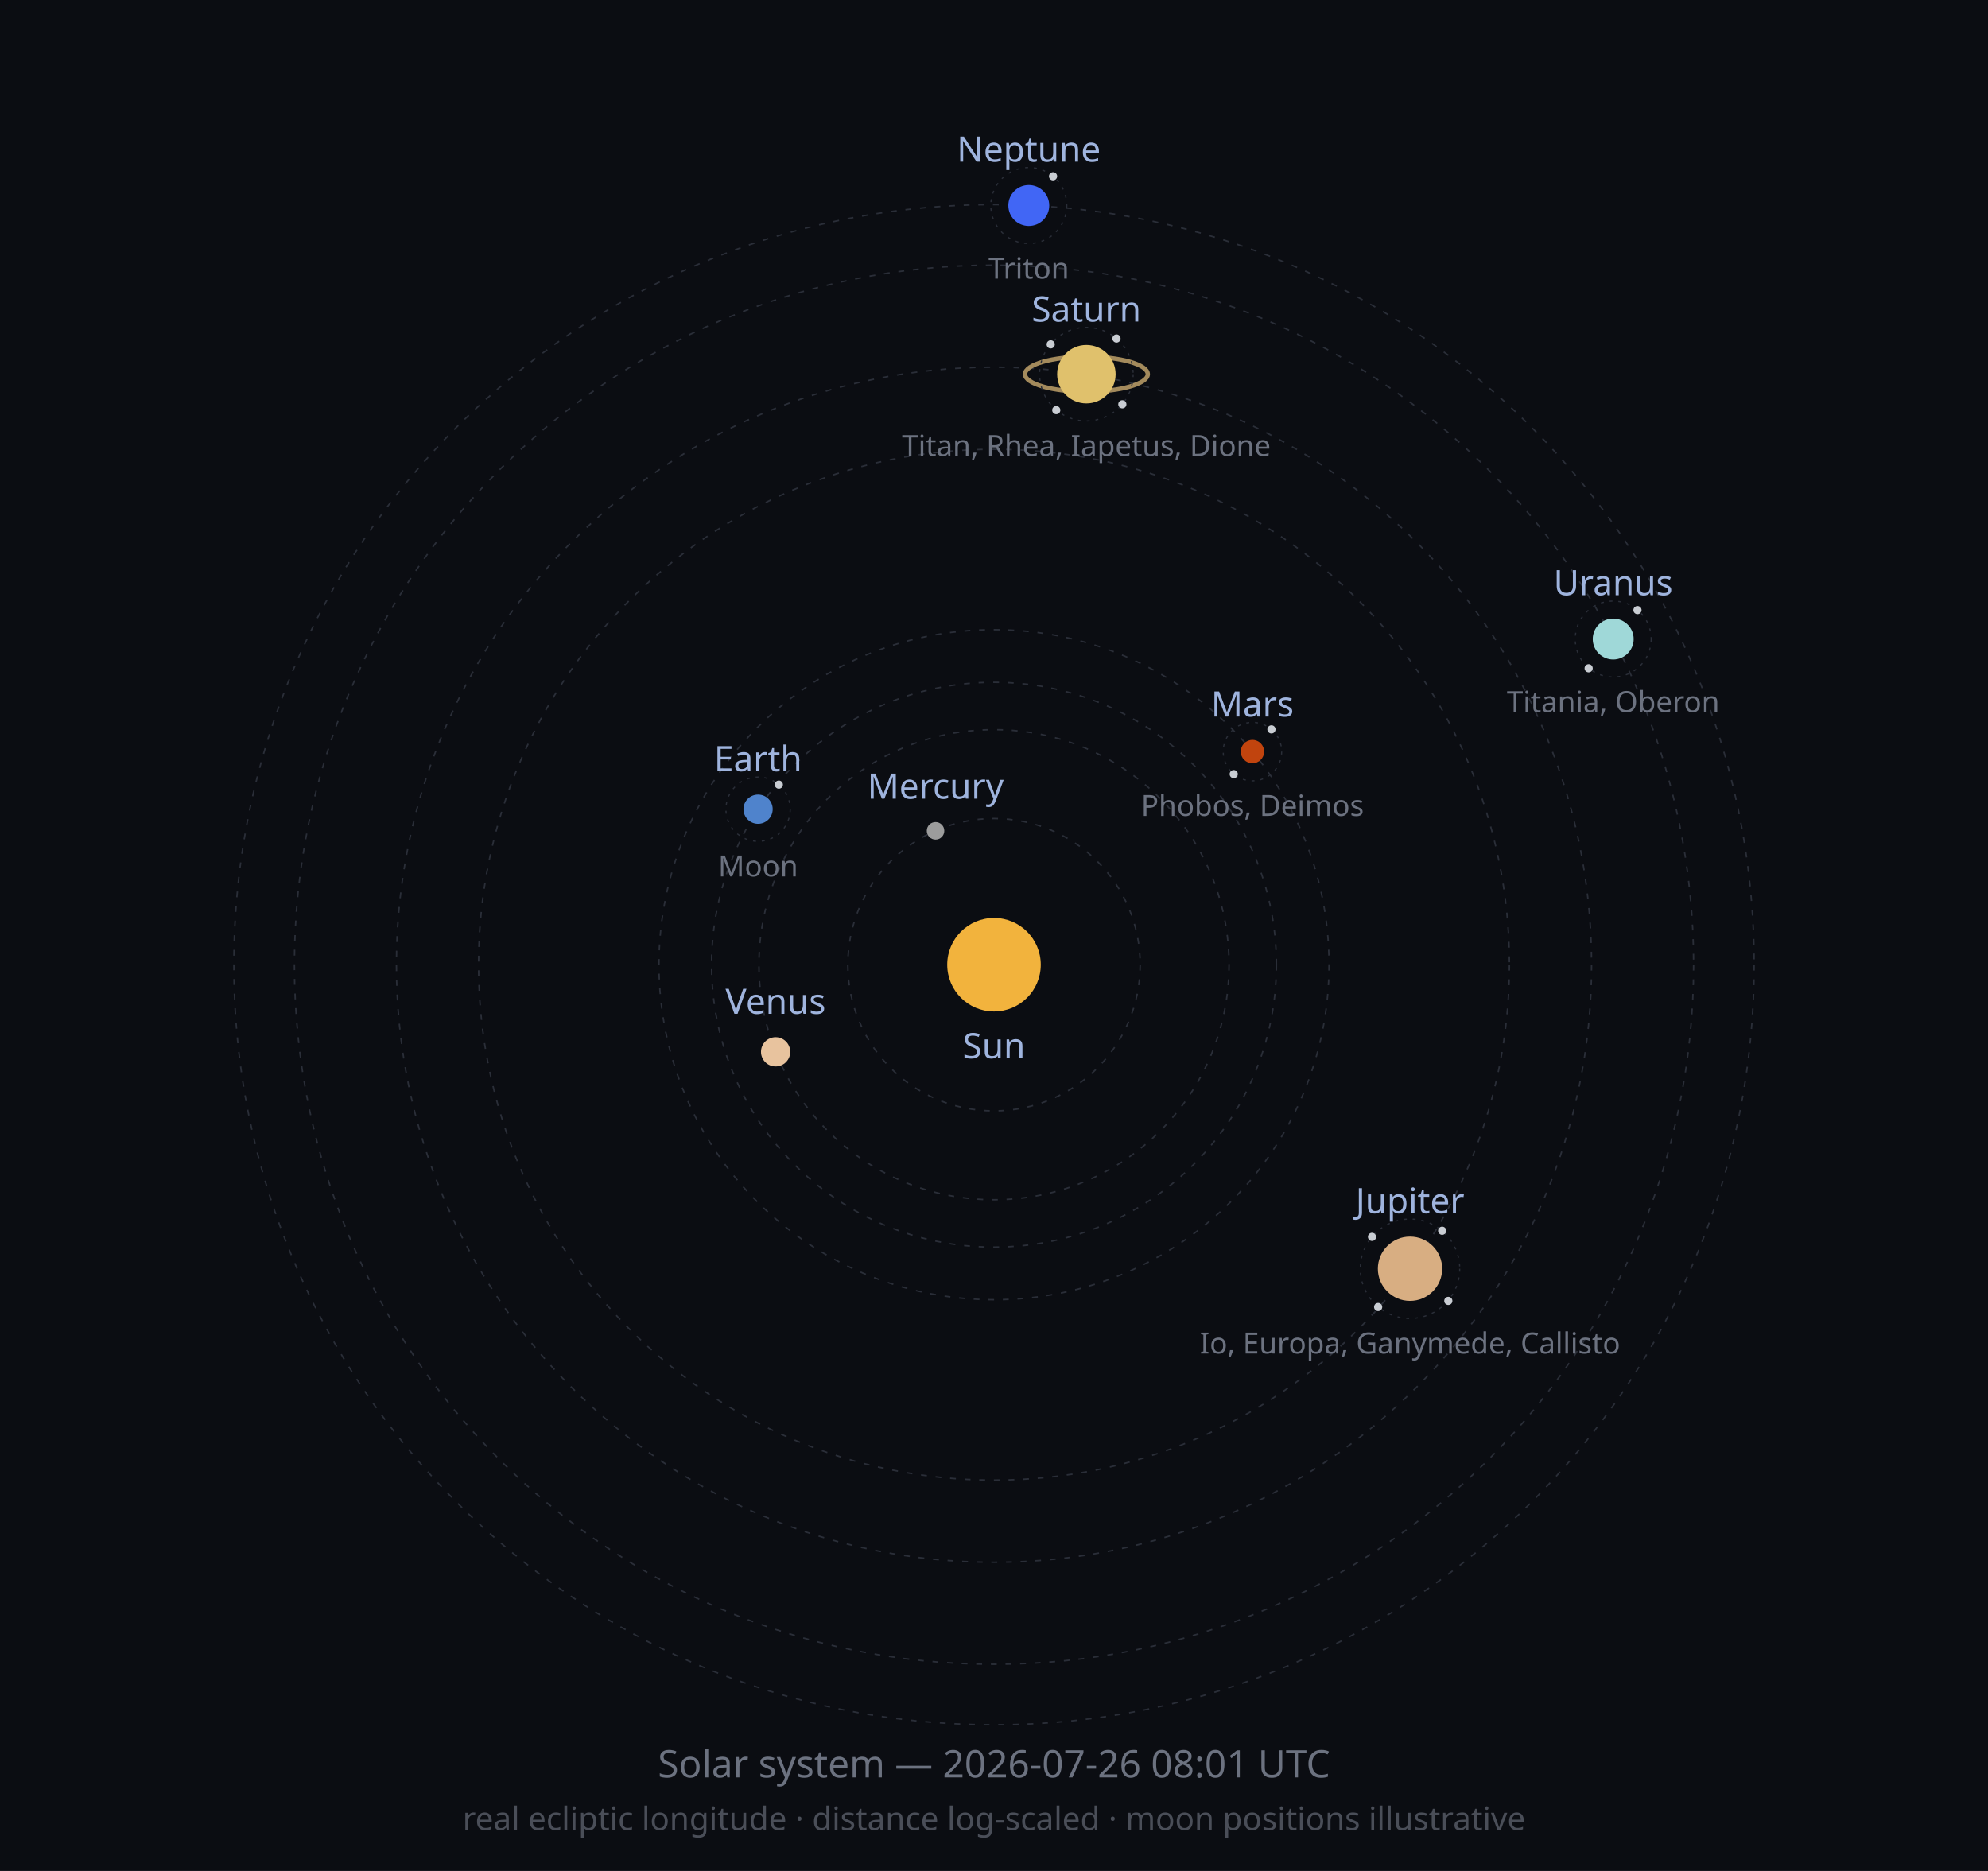
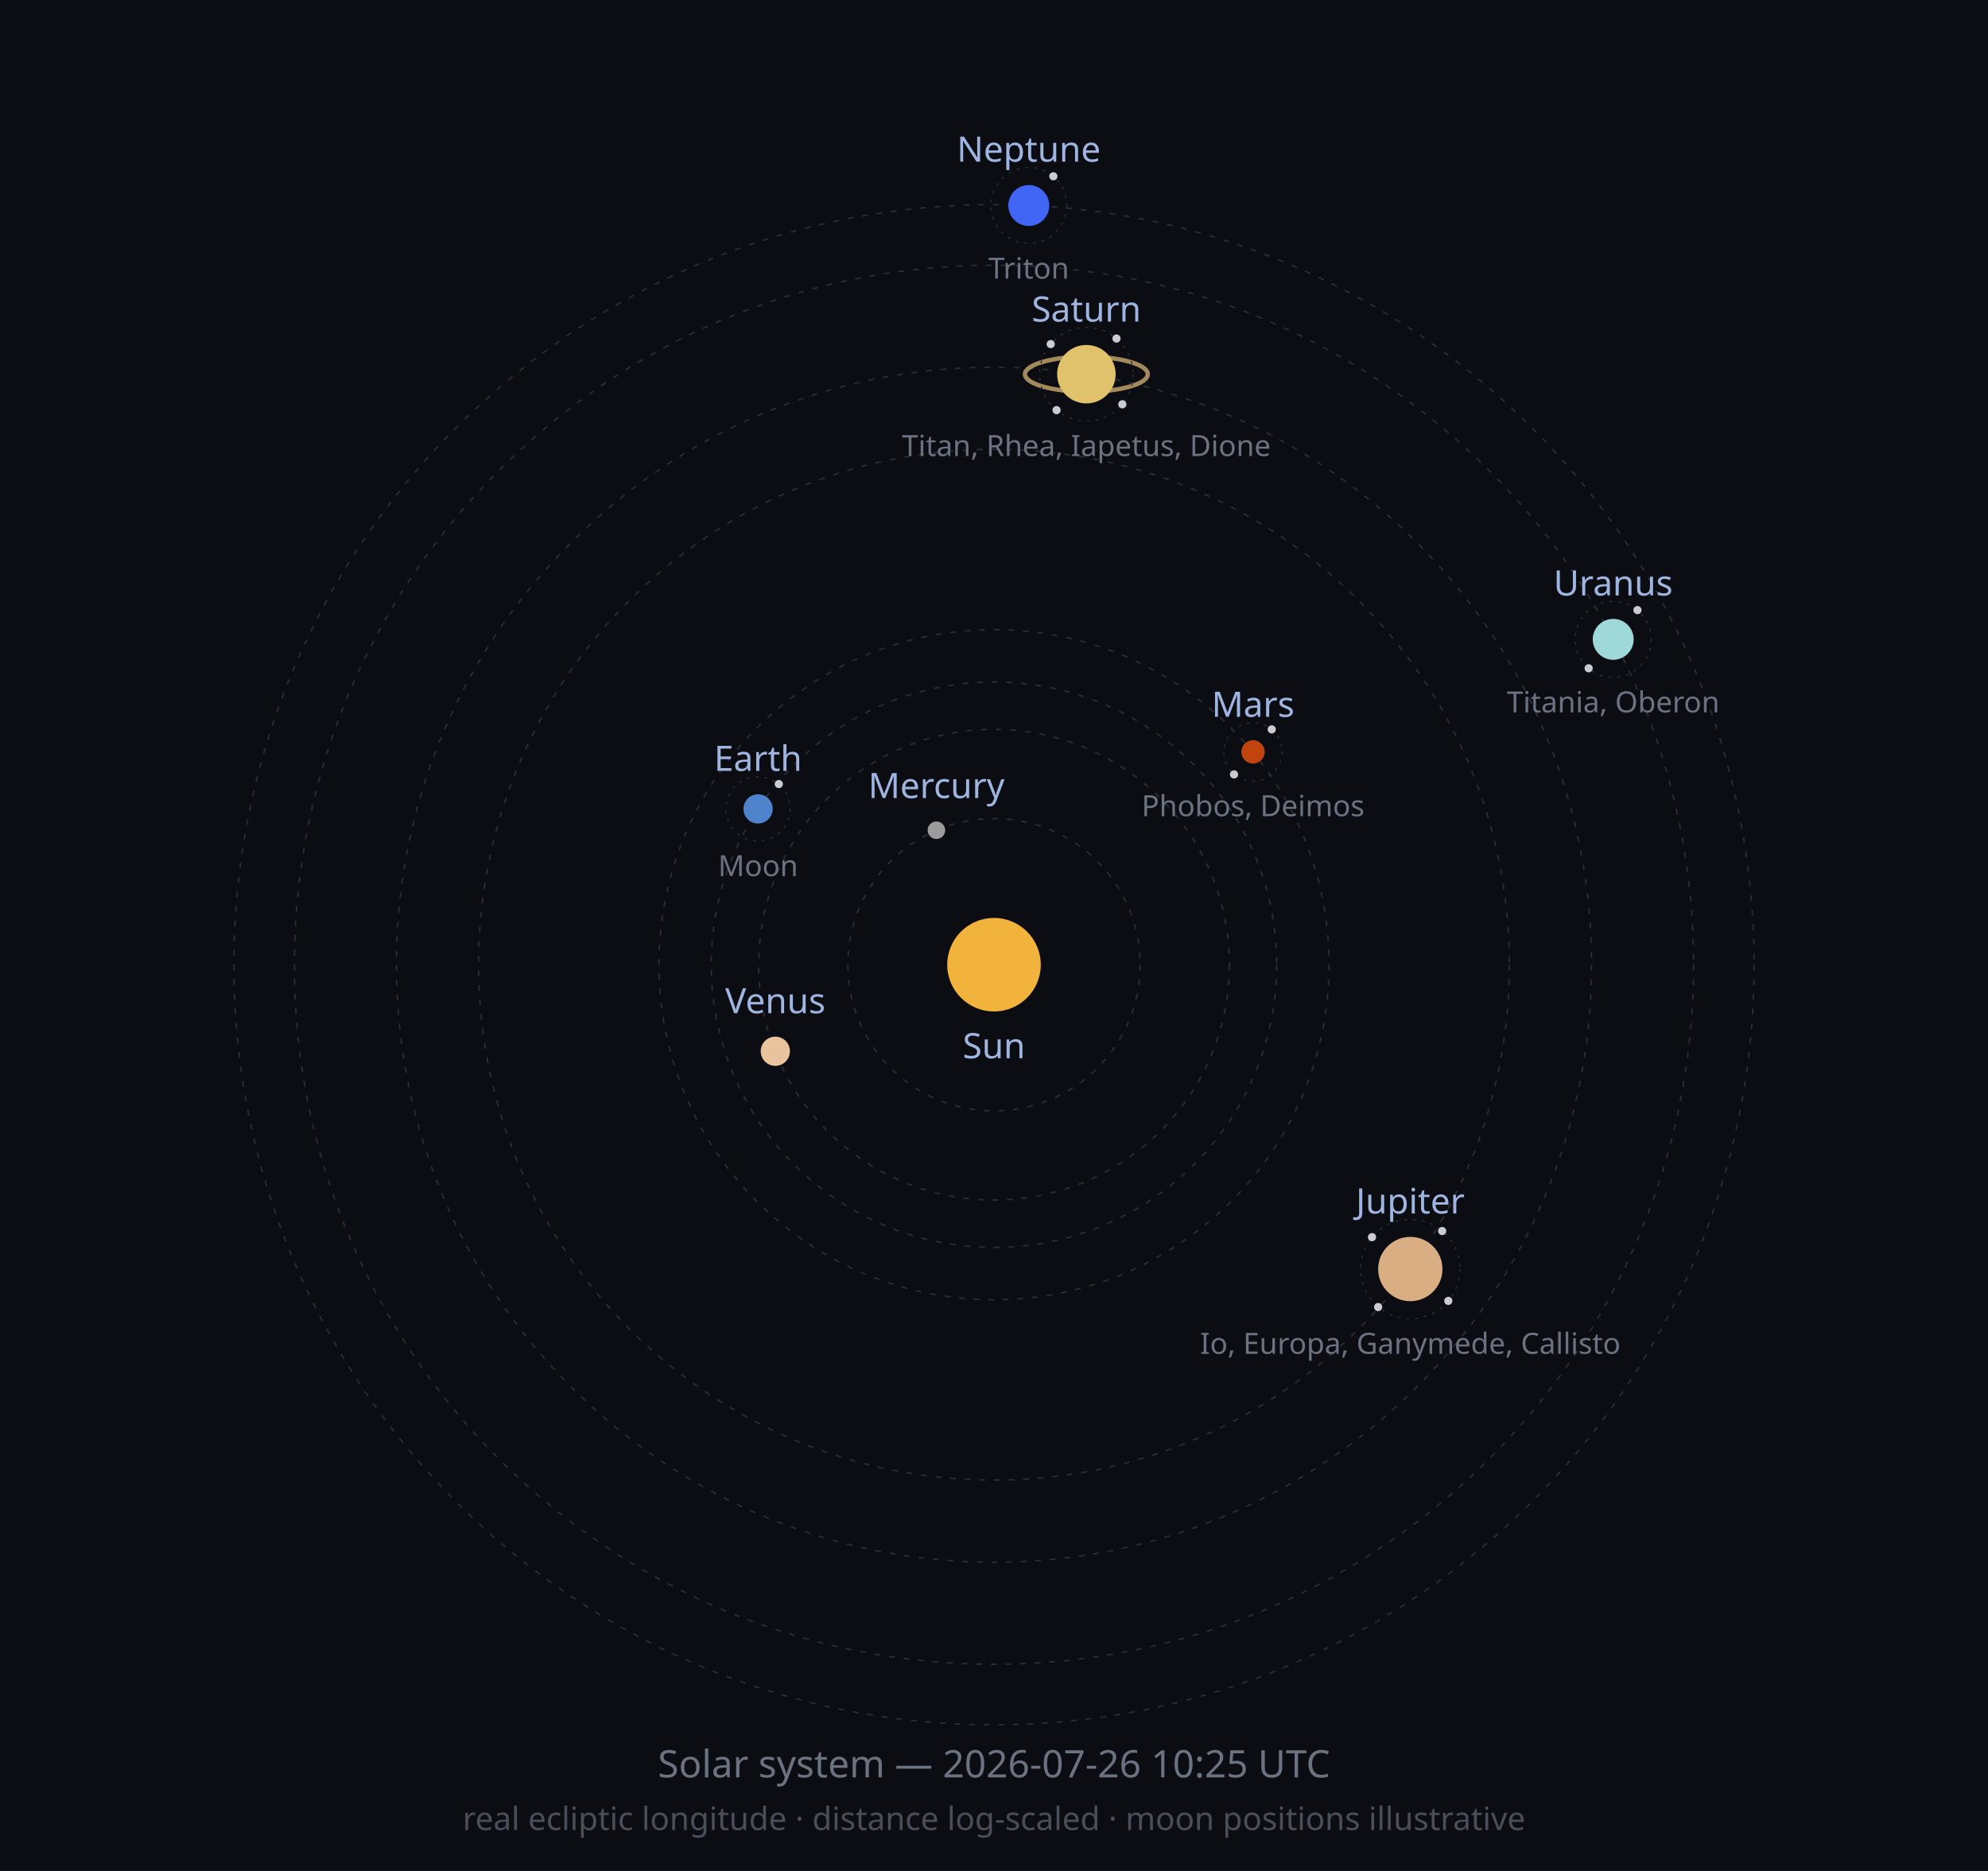
<svg xmlns="http://www.w3.org/2000/svg" width="680" height="640" viewBox="0 0 680 640" role="img">
  <defs>
    <marker id="arrow" viewBox="0 0 10 10" refX="8" refY="5" markerWidth="6" markerHeight="6" orient="auto-start-reverse">
      <path d="M2 1L8 5L2 9" fill="none" stroke="context-stroke" stroke-width="1.5" stroke-linecap="round" stroke-linejoin="round" />
    </marker>
  </defs>
  <style>
  .orbit { fill: none; stroke: #2A2E38; stroke-width: 0.5; stroke-dasharray: 2 3; }
  .moonorbit { fill: none; stroke: #2A2E38; stroke-width: 0.4; stroke-dasharray: 1 2; }
  .lbl { font-family: sans-serif; font-size: 12px; fill: #9FB4DE; }
  .moonlbl { font-family: sans-serif; font-size: 10px; fill: #6C7280; }
</style>
  <rect width="680" height="640" fill="#0B0D12" />
  <circle class="orbit" cx="340" cy="330" r="50.0" />
-   <circle class="orbit" cx="340" cy="330" r="80.4" />
-   <circle class="orbit" cx="340" cy="330" r="96.6" />
+   <circle class="orbit" cx="340" cy="330" r="80.5" />
+   <circle class="orbit" cx="340" cy="330" r="96.7" />
  <circle class="orbit" cx="340" cy="330" r="114.6" />
  <circle class="orbit" cx="340" cy="330" r="176.3" />
  <circle class="orbit" cx="340" cy="330" r="204.4" />
  <circle class="orbit" cx="340" cy="330" r="239.3" />
  <circle class="orbit" cx="340" cy="330" r="260.0" />
  <circle cx="340" cy="330" r="16" fill="#F2B33D" />
  <text class="lbl" x="340" y="362" text-anchor="middle">Sun</text>
-   <circle cx="320.0" cy="284.2" r="3" fill="#9C9C9C" />
-   <text class="lbl" x="320.0" y="273.2" text-anchor="middle">Mercury</text>
-   <circle cx="265.3" cy="359.8" r="5" fill="#E8C39E" />
-   <text class="lbl" x="265.3" y="346.8" text-anchor="middle">Venus</text>
-   <circle cx="259.3" cy="276.8" r="5" fill="#4F83CC" />
-   <circle class="moonorbit" cx="259.3" cy="276.8" r="11" />
-   <circle cx="266.4" cy="268.4" r="1.4" fill="#C9CDD3" />
-   <text class="moonlbl" x="259.3" y="299.8" text-anchor="middle">Moon</text>
-   <text class="lbl" x="259.3" y="263.8" text-anchor="middle">Earth</text>
-   <circle cx="428.4" cy="257.1" r="4" fill="#C1440E" />
-   <circle class="moonorbit" cx="428.4" cy="257.1" r="10" />
-   <circle cx="434.9" cy="249.5" r="1.4" fill="#C9CDD3" />
-   <circle cx="422.0" cy="264.8" r="1.4" fill="#C9CDD3" />
-   <text class="moonlbl" x="428.4" y="279.1" text-anchor="middle">Phobos, Deimos</text>
-   <text class="lbl" x="428.4" y="245.1" text-anchor="middle">Mars</text>
-   <circle cx="482.3" cy="434.0" r="11" fill="#D8AE82" />
-   <circle class="moonorbit" cx="482.3" cy="434.0" r="17" />
-   <circle cx="493.3" cy="421.0" r="1.4" fill="#C9CDD3" />
+   <circle cx="320.3" cy="284.0" r="3" fill="#9C9C9C" />
+   <text class="lbl" x="320.3" y="273.0" text-anchor="middle">Mercury</text>
+   <circle cx="265.2" cy="359.6" r="5" fill="#E8C39E" />
+   <text class="lbl" x="265.2" y="346.6" text-anchor="middle">Venus</text>
+   <circle cx="259.3" cy="276.7" r="5" fill="#4F83CC" />
+   <circle class="moonorbit" cx="259.3" cy="276.7" r="11" />
+   <circle cx="266.4" cy="268.2" r="1.4" fill="#C9CDD3" />
+   <text class="moonlbl" x="259.3" y="299.7" text-anchor="middle">Moon</text>
+   <text class="lbl" x="259.3" y="263.7" text-anchor="middle">Earth</text>
+   <circle cx="428.6" cy="257.2" r="4" fill="#C1440E" />
+   <circle class="moonorbit" cx="428.6" cy="257.2" r="10" />
+   <circle cx="435.0" cy="249.5" r="1.4" fill="#C9CDD3" />
+   <circle cx="422.1" cy="264.9" r="1.4" fill="#C9CDD3" />
+   <text class="moonlbl" x="428.6" y="279.2" text-anchor="middle">Phobos, Deimos</text>
+   <text class="lbl" x="428.6" y="245.2" text-anchor="middle">Mars</text>
+   <circle cx="482.4" cy="434.1" r="11" fill="#D8AE82" />
+   <circle class="moonorbit" cx="482.4" cy="434.1" r="17" />
+   <circle cx="493.3" cy="421.1" r="1.4" fill="#C9CDD3" />
  <circle cx="495.4" cy="445.0" r="1.4" fill="#C9CDD3" />
  <circle cx="471.4" cy="447.1" r="1.4" fill="#C9CDD3" />
-   <circle cx="469.3" cy="423.1" r="1.4" fill="#C9CDD3" />
-   <text class="moonlbl" x="482.3" y="463.0" text-anchor="middle">Io, Europa, Ganymede, Callisto</text>
-   <text class="lbl" x="482.3" y="415.0" text-anchor="middle">Jupiter</text>
+   <circle cx="469.3" cy="423.2" r="1.4" fill="#C9CDD3" />
+   <text class="moonlbl" x="482.4" y="463.1" text-anchor="middle">Io, Europa, Ganymede, Callisto</text>
+   <text class="lbl" x="482.4" y="415.1" text-anchor="middle">Jupiter</text>
  <ellipse cx="371.6" cy="128.0" rx="21.0" ry="6.0" fill="none" stroke="#C9A96E" stroke-width="1.5" opacity="0.8" />
  <circle cx="371.6" cy="128.0" r="10" fill="#E0C16C" />
  <circle class="moonorbit" cx="371.6" cy="128.0" r="16" />
  <circle cx="381.9" cy="115.8" r="1.4" fill="#C9CDD3" />
  <circle cx="383.9" cy="138.3" r="1.4" fill="#C9CDD3" />
-   <circle cx="361.3" cy="140.3" r="1.4" fill="#C9CDD3" />
-   <circle cx="359.4" cy="117.8" r="1.4" fill="#C9CDD3" />
+   <circle cx="361.4" cy="140.3" r="1.4" fill="#C9CDD3" />
+   <circle cx="359.4" cy="117.7" r="1.4" fill="#C9CDD3" />
  <text class="moonlbl" x="371.6" y="156.0" text-anchor="middle">Titan, Rhea, Iapetus, Dione</text>
  <text class="lbl" x="371.6" y="110.0" text-anchor="middle">Saturn</text>
-   <circle cx="551.8" cy="218.6" r="7" fill="#9FD8D8" />
-   <circle class="moonorbit" cx="551.8" cy="218.6" r="13" />
+   <circle cx="551.8" cy="218.7" r="7" fill="#9FD8D8" />
+   <circle class="moonorbit" cx="551.8" cy="218.7" r="13" />
  <circle cx="560.1" cy="208.7" r="1.4" fill="#C9CDD3" />
  <circle cx="543.4" cy="228.6" r="1.4" fill="#C9CDD3" />
-   <text class="moonlbl" x="551.8" y="243.6" text-anchor="middle">Titania, Oberon</text>
-   <text class="lbl" x="551.8" y="203.6" text-anchor="middle">Uranus</text>
+   <text class="moonlbl" x="551.8" y="243.7" text-anchor="middle">Titania, Oberon</text>
+   <text class="lbl" x="551.8" y="203.7" text-anchor="middle">Uranus</text>
  <circle cx="351.9" cy="70.3" r="7" fill="#4166F5" />
  <circle class="moonorbit" cx="351.9" cy="70.3" r="13" />
-   <circle cx="360.2" cy="60.3" r="1.4" fill="#C9CDD3" />
+   <circle cx="360.3" cy="60.3" r="1.4" fill="#C9CDD3" />
  <text class="moonlbl" x="351.9" y="95.3" text-anchor="middle">Triton</text>
  <text class="lbl" x="351.9" y="55.3" text-anchor="middle">Neptune</text>
-   <text x="340" y="608" font-size="13" fill="#6C7280" text-anchor="middle" font-family="sans-serif">Solar system — 2026-07-26 08:01 UTC</text>
+   <text x="340" y="608" font-size="13" fill="#6C7280" text-anchor="middle" font-family="sans-serif">Solar system — 2026-07-26 10:25 UTC</text>
  <text x="340" y="626" font-size="11" fill="#4A4E58" text-anchor="middle" font-family="sans-serif">real ecliptic longitude · distance log-scaled · moon positions illustrative</text>
</svg>
